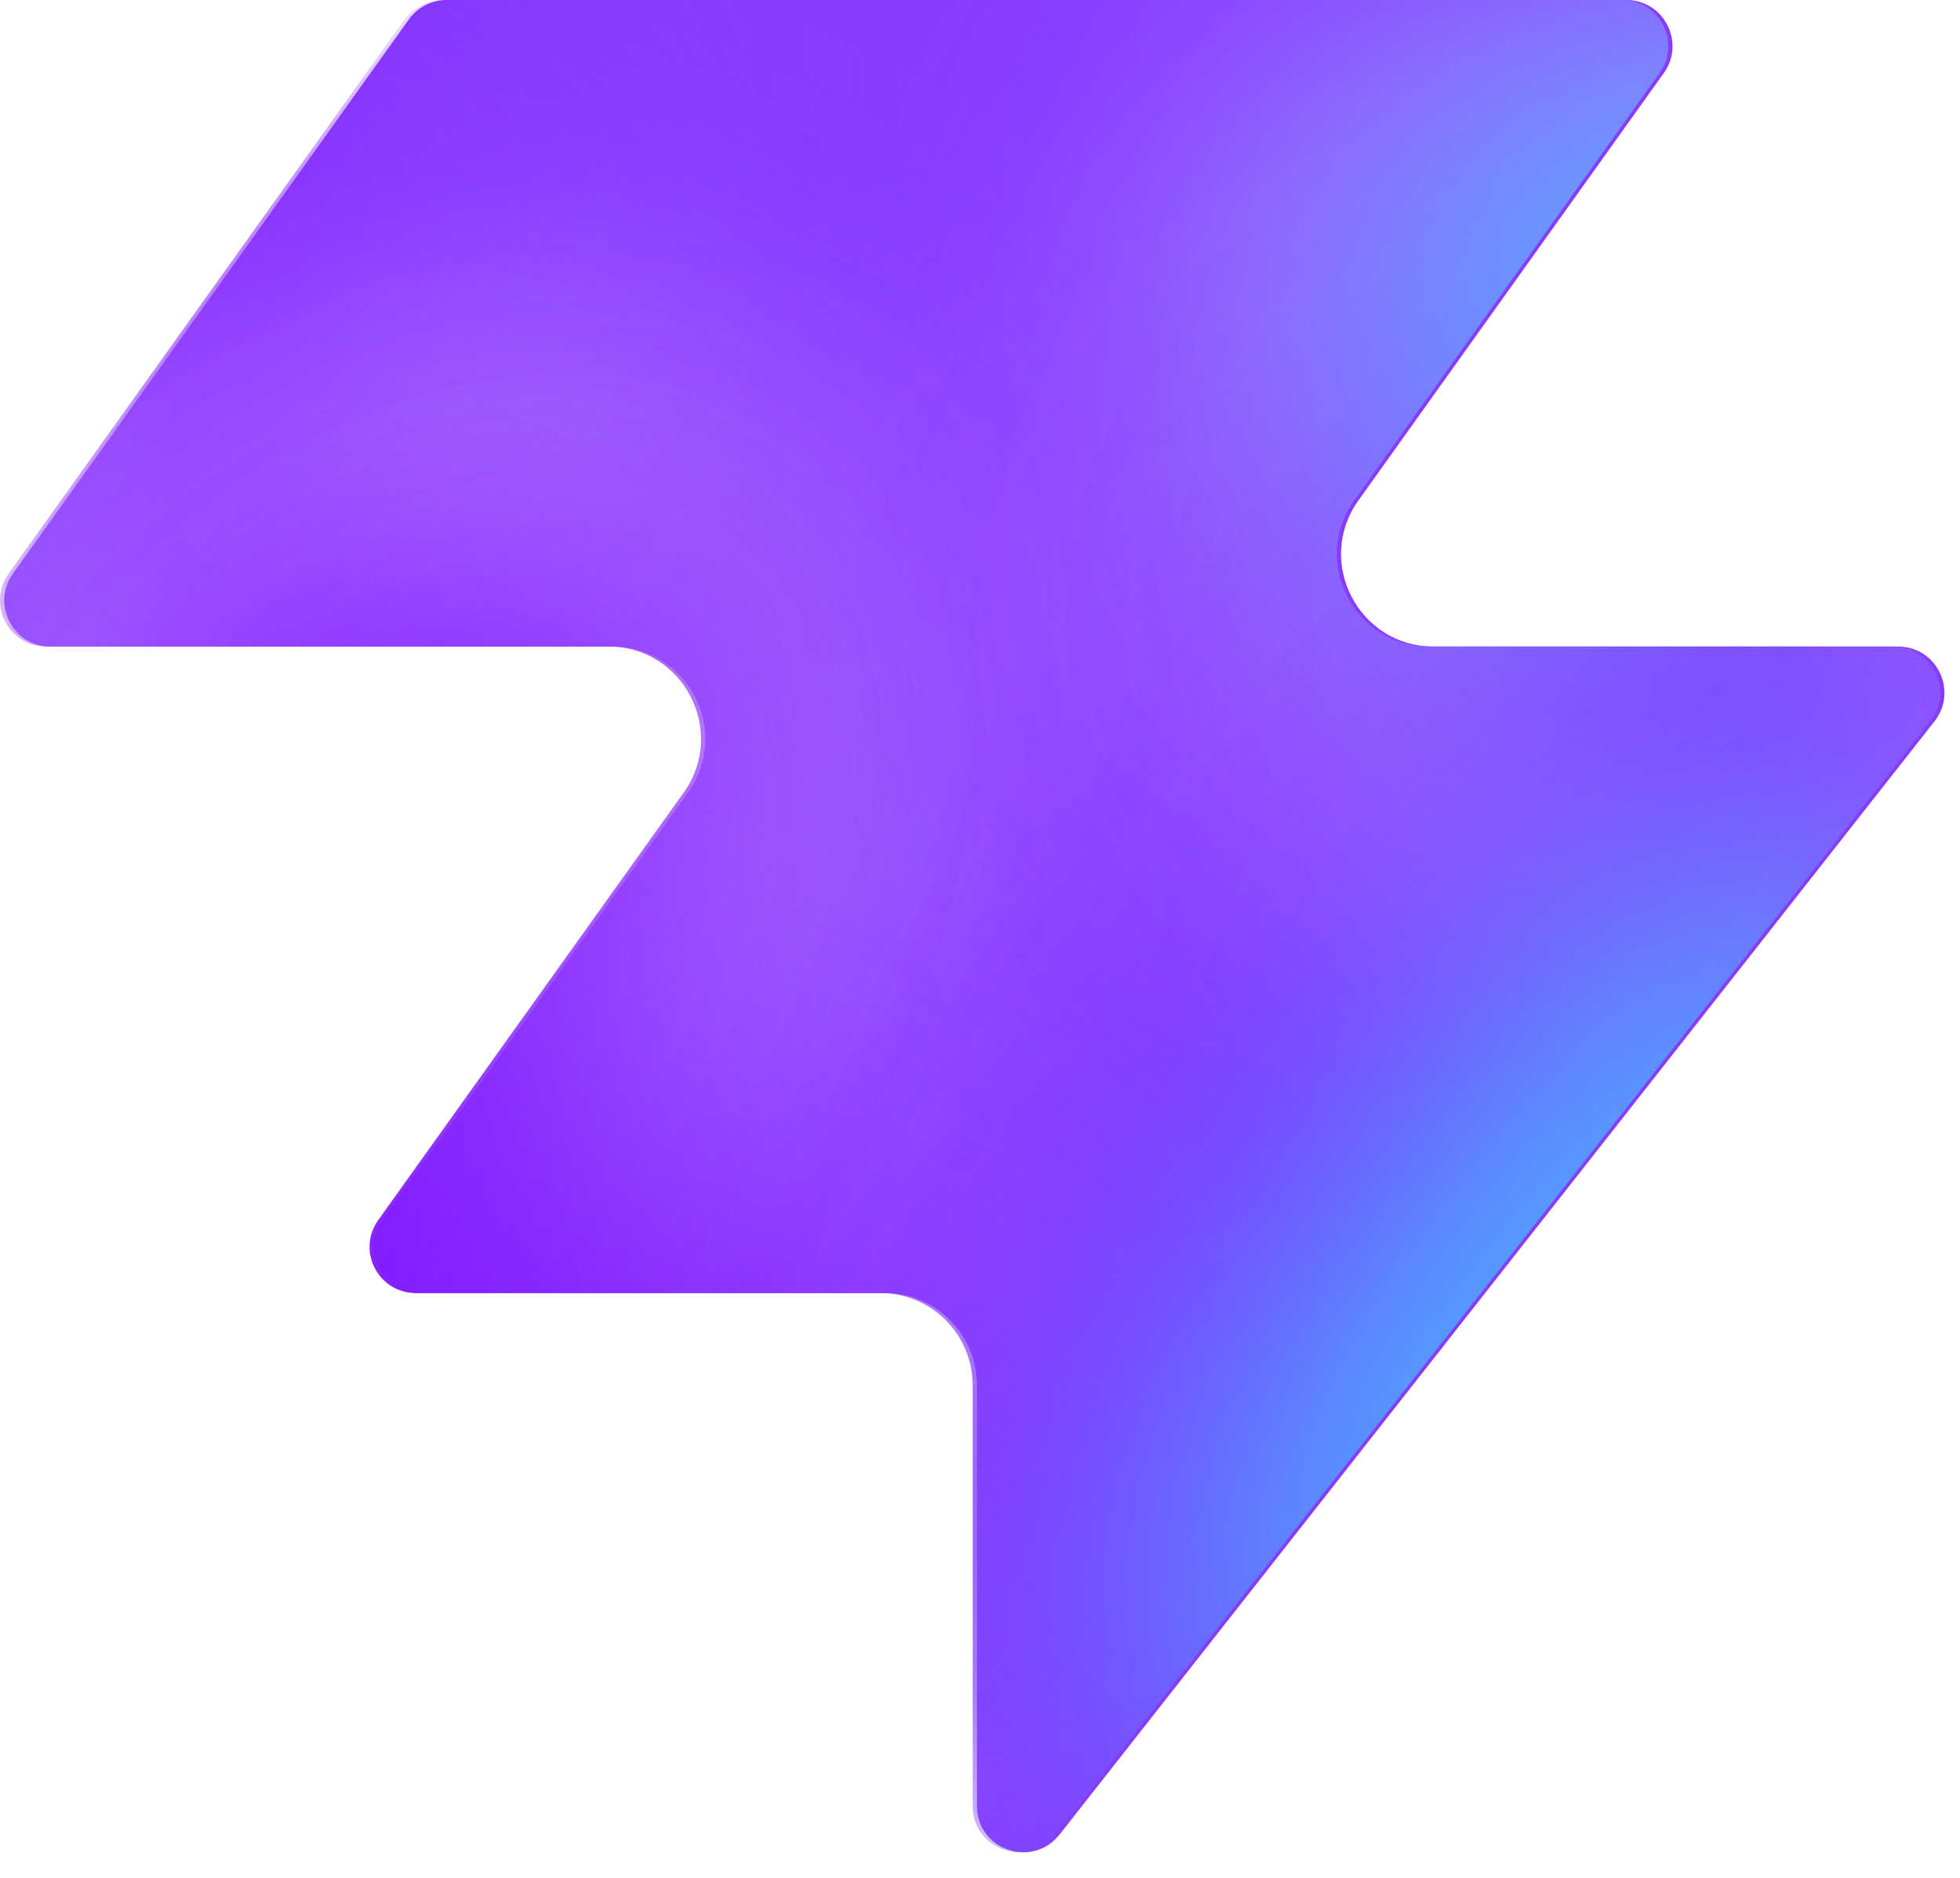
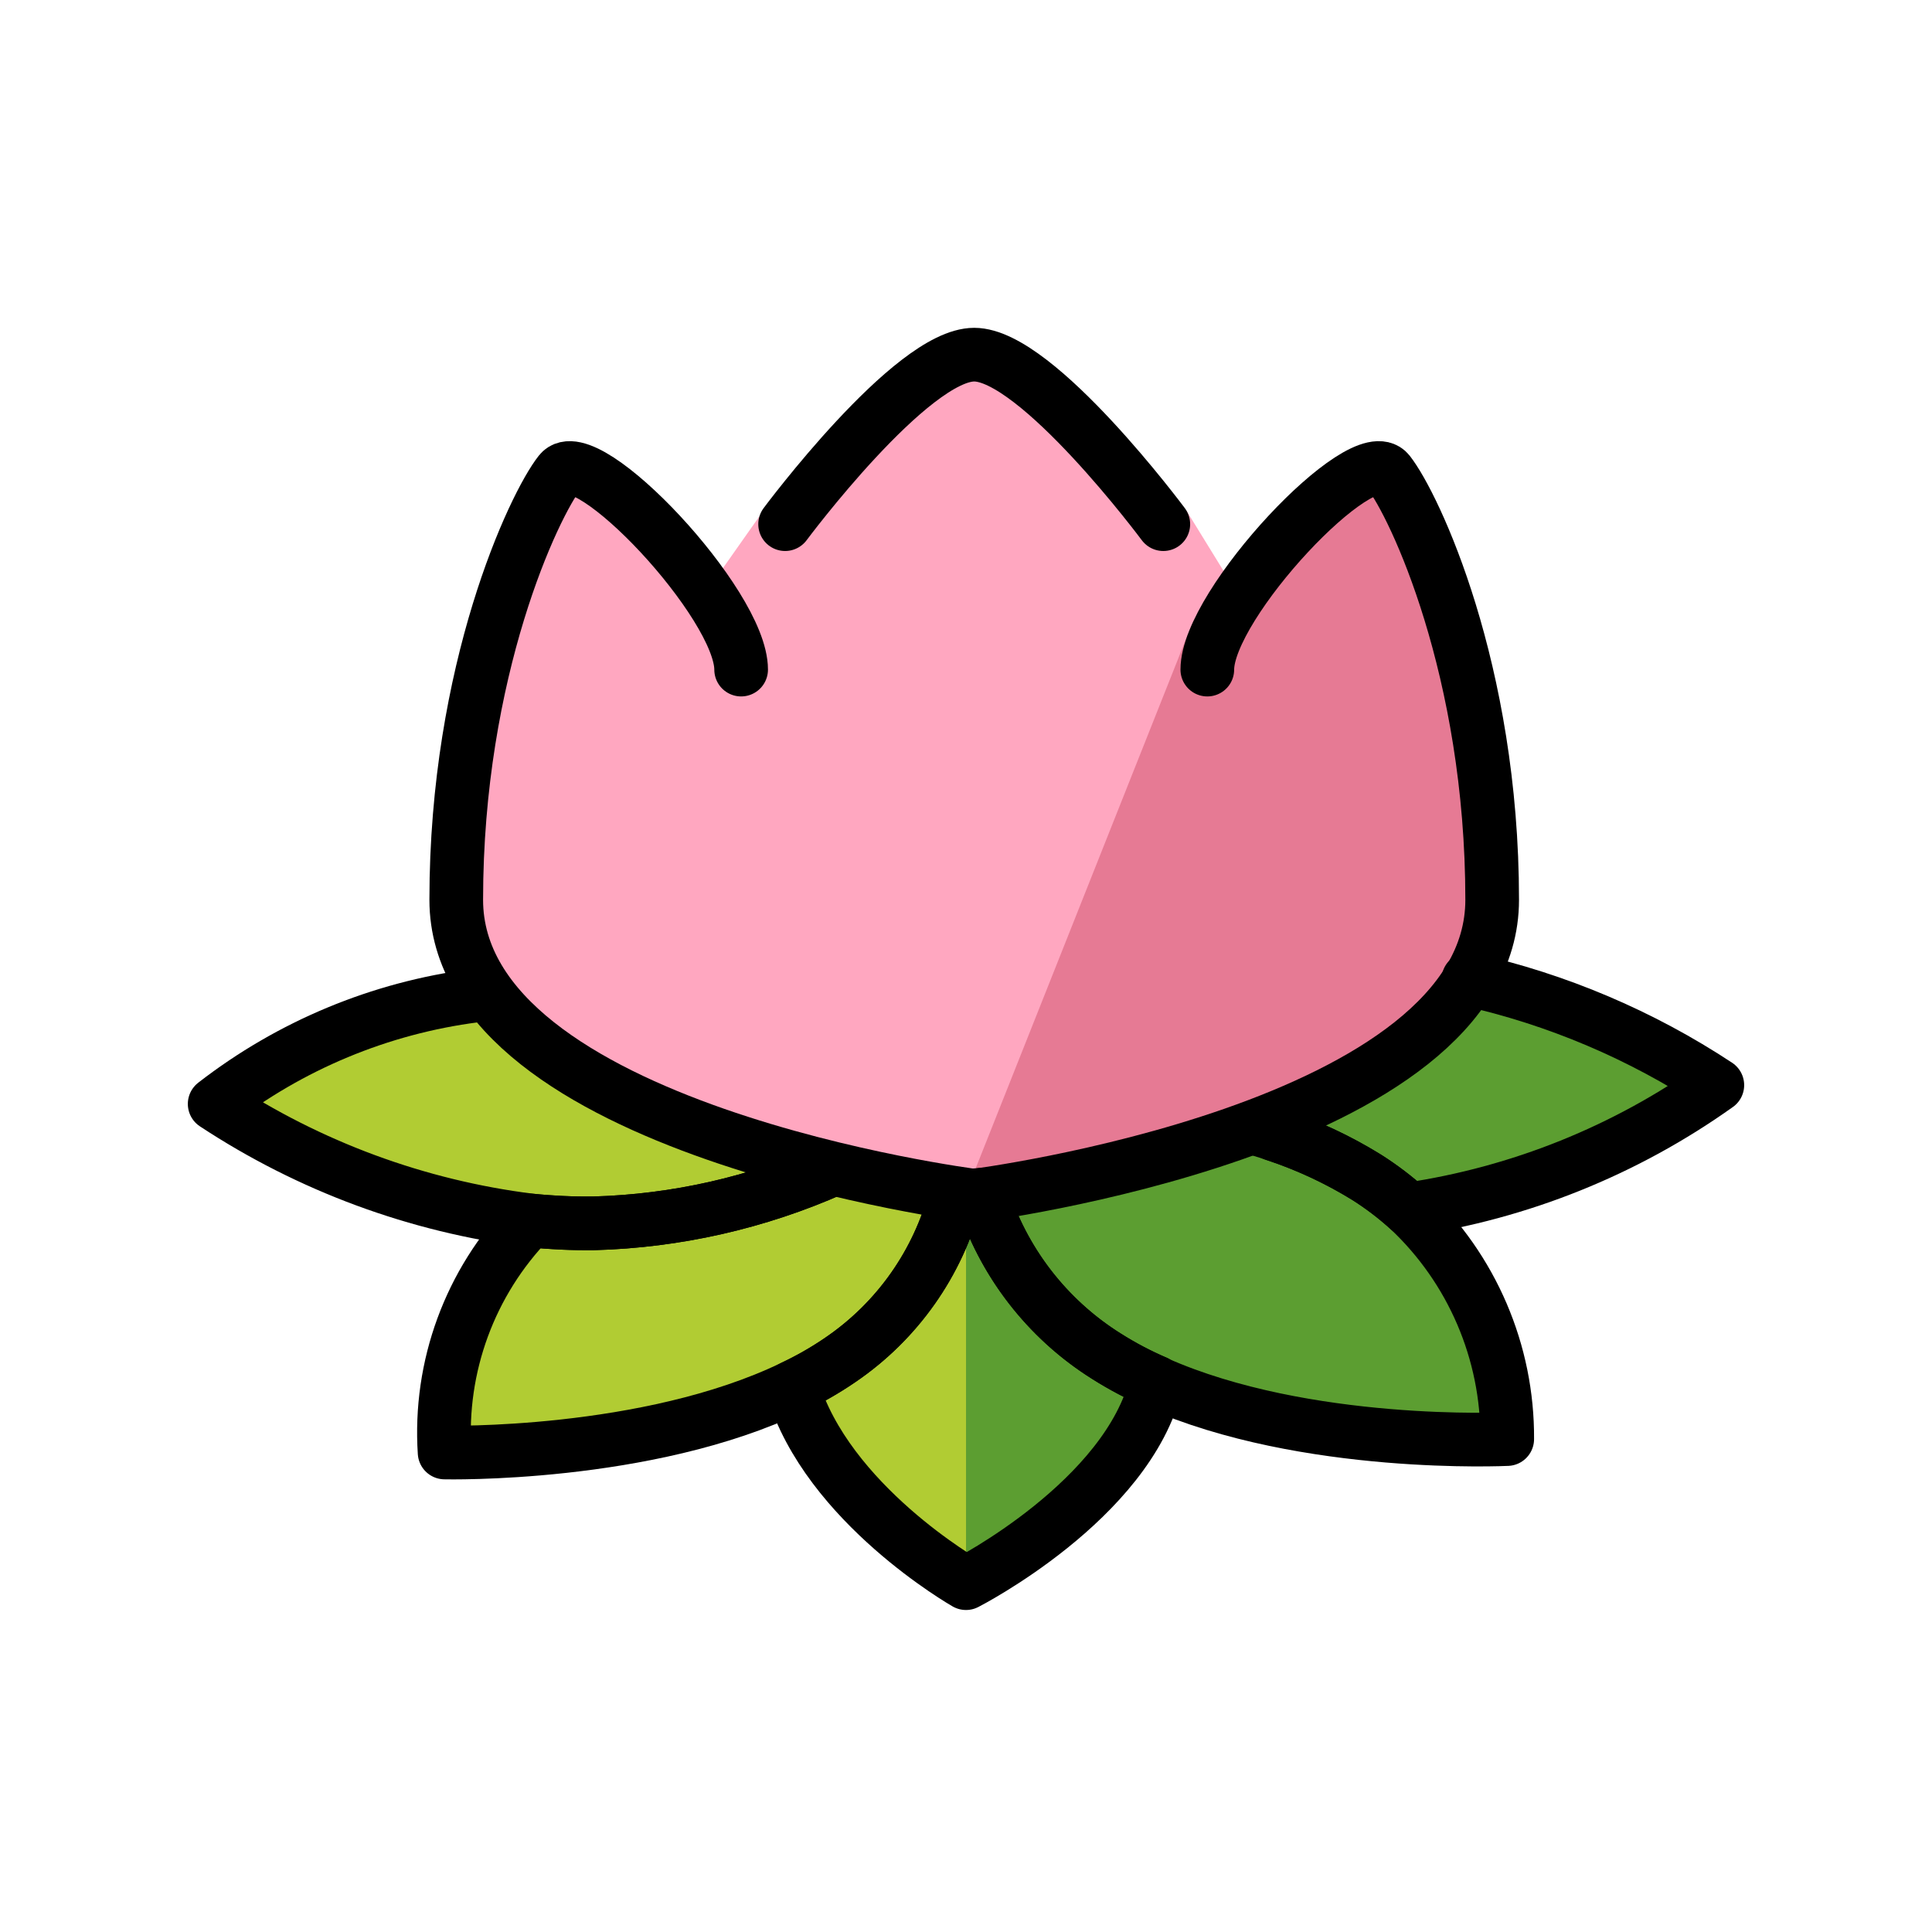
- <svg xmlns="http://www.w3.org/2000/svg" width="48" height="46" fill="none" viewBox="0 0 48 46">
-   <path fill="#863bff" d="M25.946 44.938c-.664.845-2.021.375-2.021-.698V33.937a2.26 2.26 0 0 0-2.262-2.262H10.287c-.92 0-1.456-1.04-.92-1.788l7.48-10.471c1.07-1.497 0-3.578-1.842-3.578H1.237c-.92 0-1.456-1.04-.92-1.788L10.013.474c.214-.297.556-.474.92-.474h28.894c.92 0 1.456 1.04.92 1.788l-7.48 10.471c-1.07 1.498 0 3.579 1.842 3.579h11.377c.943 0 1.473 1.088.89 1.83L25.947 44.94z" style="fill:#863bff;fill:color(display-p3 .525 .23 1);fill-opacity:1" />
-   <mask id="a" width="48" height="46" x="0" y="0" maskUnits="userSpaceOnUse" style="mask-type:alpha">
-     <path fill="#000" d="M25.842 44.938c-.664.844-2.021.375-2.021-.698V33.937a2.26 2.26 0 0 0-2.262-2.262H10.183c-.92 0-1.456-1.04-.92-1.788l7.48-10.471c1.07-1.498 0-3.579-1.842-3.579H1.133c-.92 0-1.456-1.04-.92-1.787L9.91.473c.214-.297.556-.474.92-.474h28.894c.92 0 1.456 1.04.92 1.788l-7.48 10.471c-1.07 1.498 0 3.578 1.842 3.578h11.377c.943 0 1.473 1.088.89 1.832L25.843 44.94z" style="fill:#000;fill-opacity:1" />
-   </mask>
-   <g mask="url(#a)">
-     <g filter="url(#b)">
-       <ellipse cx="5.508" cy="14.704" fill="#ede6ff" rx="5.508" ry="14.704" style="fill:#ede6ff;fill:color(display-p3 .927 .903 1);fill-opacity:1" transform="matrix(.00324 1 1 -.00324 -4.47 31.516)" />
+ <svg xmlns="http://www.w3.org/2000/svg" id="emoji" viewBox="0 0 72 72">
+   <g id="color">
+     <g>
+       <polygon fill="#b1cc33" points="8.661 40.827 14.498 37.601 17.032 37.14 28.092 41.211 37.462 42.286 46.447 40.596 56.508 36.833 63.42 40.135 58.736 43.284 52.438 44.974 55.279 48.737 56.172 53.633 48.214 53.192 42.991 51.809 39.919 56.878 36.527 59.301 31.471 54.958 29.321 51.656 24.866 53.499 17.109 54.344 16.391 49.466 18.722 46.279 11.733 43.284 8.661 40.827" />
+       <polygon fill="#b1cc33" points="8.661 40.827 14.498 37.601 17.032 37.14 28.092 41.211 37.462 42.286 46.447 40.596 56.508 36.833 63.42 40.135 58.736 43.284 52.438 44.974 55.279 48.737 56.172 53.633 48.214 53.192 42.991 51.809 39.919 56.878 36.527 59.301 31.471 54.958 29.321 51.656 24.866 53.499 17.109 54.344 16.391 49.466 18.722 46.279 11.733 43.284 8.661 40.827" />
    </g>
-     <g filter="url(#c)">
-       <ellipse cx="10.399" cy="29.851" fill="#ede6ff" rx="10.399" ry="29.851" style="fill:#ede6ff;fill:color(display-p3 .927 .903 1);fill-opacity:1" transform="matrix(.00324 1 1 -.00324 -39.328 7.883)" />
-     </g>
-     <g filter="url(#d)">
-       <ellipse cx="5.508" cy="30.487" fill="#7e14ff" rx="5.508" ry="30.487" style="fill:#7e14ff;fill:color(display-p3 .492 .077 1);fill-opacity:1" transform="rotate(89.814 -25.913 -14.639)scale(1 -1)" />
-     </g>
-     <g filter="url(#e)">
-       <ellipse cx="5.508" cy="30.599" fill="#7e14ff" rx="5.508" ry="30.599" style="fill:#7e14ff;fill:color(display-p3 .492 .077 1);fill-opacity:1" transform="rotate(89.814 -32.644 -3.334)scale(1 -1)" />
-     </g>
-     <g filter="url(#f)">
-       <ellipse cx="5.508" cy="30.599" fill="#7e14ff" rx="5.508" ry="30.599" style="fill:#7e14ff;fill:color(display-p3 .492 .077 1);fill-opacity:1" transform="matrix(.00324 1 1 -.00324 -34.34 30.47)" />
-     </g>
-     <g filter="url(#g)">
-       <ellipse cx="14.072" cy="22.078" fill="#ede6ff" rx="14.072" ry="22.078" style="fill:#ede6ff;fill:color(display-p3 .927 .903 1);fill-opacity:1" transform="rotate(93.35 24.506 48.493)scale(-1 1)" />
-     </g>
-     <g filter="url(#h)">
-       <ellipse cx="3.47" cy="21.501" fill="#7e14ff" rx="3.47" ry="21.501" style="fill:#7e14ff;fill:color(display-p3 .492 .077 1);fill-opacity:1" transform="rotate(89.009 28.708 47.59)scale(-1 1)" />
-     </g>
-     <g filter="url(#i)">
-       <ellipse cx="3.47" cy="21.501" fill="#7e14ff" rx="3.47" ry="21.501" style="fill:#7e14ff;fill:color(display-p3 .492 .077 1);fill-opacity:1" transform="rotate(89.009 28.708 47.59)scale(-1 1)" />
-     </g>
-     <g filter="url(#j)">
-       <ellipse cx=".387" cy="8.972" fill="#7e14ff" rx="4.407" ry="29.108" style="fill:#7e14ff;fill:color(display-p3 .492 .077 1);fill-opacity:1" transform="rotate(39.51 .387 8.972)" />
-     </g>
-     <g filter="url(#k)">
-       <ellipse cx="47.523" cy="-6.092" fill="#7e14ff" rx="4.407" ry="29.108" style="fill:#7e14ff;fill:color(display-p3 .492 .077 1);fill-opacity:1" transform="rotate(37.892 47.523 -6.092)" />
-     </g>
-     <g filter="url(#l)">
-       <ellipse cx="41.412" cy="6.333" fill="#47bfff" rx="5.971" ry="9.665" style="fill:#47bfff;fill:color(display-p3 .28 .748 1);fill-opacity:1" transform="rotate(37.892 41.412 6.333)" />
-     </g>
-     <g filter="url(#m)">
-       <ellipse cx="-1.879" cy="38.332" fill="#7e14ff" rx="4.407" ry="29.108" style="fill:#7e14ff;fill:color(display-p3 .492 .077 1);fill-opacity:1" transform="rotate(37.892 -1.88 38.332)" />
-     </g>
-     <g filter="url(#n)">
-       <ellipse cx="-1.879" cy="38.332" fill="#7e14ff" rx="4.407" ry="29.108" style="fill:#7e14ff;fill:color(display-p3 .492 .077 1);fill-opacity:1" transform="rotate(37.892 -1.88 38.332)" />
-     </g>
-     <g filter="url(#o)">
-       <ellipse cx="35.651" cy="29.907" fill="#7e14ff" rx="4.407" ry="29.108" style="fill:#7e14ff;fill:color(display-p3 .492 .077 1);fill-opacity:1" transform="rotate(37.892 35.651 29.907)" />
-     </g>
-     <g filter="url(#p)">
-       <ellipse cx="38.418" cy="32.4" fill="#47bfff" rx="5.971" ry="15.297" style="fill:#47bfff;fill:color(display-p3 .28 .748 1);fill-opacity:1" transform="rotate(37.892 38.418 32.4)" />
-     </g>
+     <path fill="#5c9e31" d="M38.466,44.194l6.336-1.768,5.902-1.989,4.045-4.052,5.747,2.284,2.947,1.989-3.094,2.063-6.263,1.915-.884,1.179,2.579,4.568,.392,3.25-6.728-.524-6.452-1.299-.768,2.257-6.224,4.934v-14l2.466-.806Z" />
+     <polygon fill="#ffa7c0" points="17.004 33.533 17.923 25.306 20.864 17.601 22.701 18.164 26.677 21.548 28.466 19.007 32.74 14.631 36.306 12.699 42.055 16.781 44.23 19.054 45.736 21.501 49.252 18.778 51.749 17.601 55.179 27.457 55.421 35.905 50.703 40.436 42.296 43.431 37.216 44.123 32.015 44.046 25.18 41.895 19.193 38.286 17.004 33.533" />
+     <path fill="#e67a94" d="M44.271,23.625l4.341-4.798,2.624-1.206,2.583,4.685,1.783,9.37-.233,5.535-6.038,3.912-8.362,2.499-4.796,.39,8.1-20.386Z" />
  </g>
-   <defs>
-     <filter id="b" width="60.045" height="41.654" x="-19.77" y="16.149" color-interpolation-filters="sRGB" filterUnits="userSpaceOnUse">
-       <feFlood flood-opacity="0" result="BackgroundImageFix" />
-       <feBlend in="SourceGraphic" in2="BackgroundImageFix" result="shape" />
-       <feGaussianBlur result="effect1_foregroundBlur_2002_17158" stdDeviation="7.659" />
-     </filter>
-     <filter id="c" width="90.34" height="51.437" x="-54.613" y="-7.533" color-interpolation-filters="sRGB" filterUnits="userSpaceOnUse">
-       <feFlood flood-opacity="0" result="BackgroundImageFix" />
-       <feBlend in="SourceGraphic" in2="BackgroundImageFix" result="shape" />
-       <feGaussianBlur result="effect1_foregroundBlur_2002_17158" stdDeviation="7.659" />
-     </filter>
-     <filter id="d" width="79.355" height="29.4" x="-49.64" y="2.03" color-interpolation-filters="sRGB" filterUnits="userSpaceOnUse">
-       <feFlood flood-opacity="0" result="BackgroundImageFix" />
-       <feBlend in="SourceGraphic" in2="BackgroundImageFix" result="shape" />
-       <feGaussianBlur result="effect1_foregroundBlur_2002_17158" stdDeviation="4.596" />
-     </filter>
-     <filter id="e" width="79.579" height="29.4" x="-45.045" y="20.029" color-interpolation-filters="sRGB" filterUnits="userSpaceOnUse">
-       <feFlood flood-opacity="0" result="BackgroundImageFix" />
-       <feBlend in="SourceGraphic" in2="BackgroundImageFix" result="shape" />
-       <feGaussianBlur result="effect1_foregroundBlur_2002_17158" stdDeviation="4.596" />
-     </filter>
-     <filter id="f" width="79.579" height="29.4" x="-43.513" y="21.178" color-interpolation-filters="sRGB" filterUnits="userSpaceOnUse">
-       <feFlood flood-opacity="0" result="BackgroundImageFix" />
-       <feBlend in="SourceGraphic" in2="BackgroundImageFix" result="shape" />
-       <feGaussianBlur result="effect1_foregroundBlur_2002_17158" stdDeviation="4.596" />
-     </filter>
-     <filter id="g" width="74.749" height="58.852" x="15.756" y="-17.901" color-interpolation-filters="sRGB" filterUnits="userSpaceOnUse">
-       <feFlood flood-opacity="0" result="BackgroundImageFix" />
-       <feBlend in="SourceGraphic" in2="BackgroundImageFix" result="shape" />
-       <feGaussianBlur result="effect1_foregroundBlur_2002_17158" stdDeviation="7.659" />
-     </filter>
-     <filter id="h" width="61.377" height="25.362" x="23.548" y="2.284" color-interpolation-filters="sRGB" filterUnits="userSpaceOnUse">
-       <feFlood flood-opacity="0" result="BackgroundImageFix" />
-       <feBlend in="SourceGraphic" in2="BackgroundImageFix" result="shape" />
-       <feGaussianBlur result="effect1_foregroundBlur_2002_17158" stdDeviation="4.596" />
-     </filter>
-     <filter id="i" width="61.377" height="25.362" x="23.548" y="2.284" color-interpolation-filters="sRGB" filterUnits="userSpaceOnUse">
-       <feFlood flood-opacity="0" result="BackgroundImageFix" />
-       <feBlend in="SourceGraphic" in2="BackgroundImageFix" result="shape" />
-       <feGaussianBlur result="effect1_foregroundBlur_2002_17158" stdDeviation="4.596" />
-     </filter>
-     <filter id="j" width="56.045" height="63.649" x="-27.636" y="-22.853" color-interpolation-filters="sRGB" filterUnits="userSpaceOnUse">
-       <feFlood flood-opacity="0" result="BackgroundImageFix" />
-       <feBlend in="SourceGraphic" in2="BackgroundImageFix" result="shape" />
-       <feGaussianBlur result="effect1_foregroundBlur_2002_17158" stdDeviation="4.596" />
-     </filter>
-     <filter id="k" width="54.814" height="64.646" x="20.116" y="-38.415" color-interpolation-filters="sRGB" filterUnits="userSpaceOnUse">
-       <feFlood flood-opacity="0" result="BackgroundImageFix" />
-       <feBlend in="SourceGraphic" in2="BackgroundImageFix" result="shape" />
-       <feGaussianBlur result="effect1_foregroundBlur_2002_17158" stdDeviation="4.596" />
-     </filter>
-     <filter id="l" width="33.541" height="35.313" x="24.641" y="-11.323" color-interpolation-filters="sRGB" filterUnits="userSpaceOnUse">
-       <feFlood flood-opacity="0" result="BackgroundImageFix" />
-       <feBlend in="SourceGraphic" in2="BackgroundImageFix" result="shape" />
-       <feGaussianBlur result="effect1_foregroundBlur_2002_17158" stdDeviation="4.596" />
-     </filter>
-     <filter id="m" width="54.814" height="64.646" x="-29.286" y="6.009" color-interpolation-filters="sRGB" filterUnits="userSpaceOnUse">
-       <feFlood flood-opacity="0" result="BackgroundImageFix" />
-       <feBlend in="SourceGraphic" in2="BackgroundImageFix" result="shape" />
-       <feGaussianBlur result="effect1_foregroundBlur_2002_17158" stdDeviation="4.596" />
-     </filter>
-     <filter id="n" width="54.814" height="64.646" x="-29.286" y="6.009" color-interpolation-filters="sRGB" filterUnits="userSpaceOnUse">
-       <feFlood flood-opacity="0" result="BackgroundImageFix" />
-       <feBlend in="SourceGraphic" in2="BackgroundImageFix" result="shape" />
-       <feGaussianBlur result="effect1_foregroundBlur_2002_17158" stdDeviation="4.596" />
-     </filter>
-     <filter id="o" width="54.814" height="64.646" x="8.244" y="-2.416" color-interpolation-filters="sRGB" filterUnits="userSpaceOnUse">
-       <feFlood flood-opacity="0" result="BackgroundImageFix" />
-       <feBlend in="SourceGraphic" in2="BackgroundImageFix" result="shape" />
-       <feGaussianBlur result="effect1_foregroundBlur_2002_17158" stdDeviation="4.596" />
-     </filter>
-     <filter id="p" width="39.409" height="43.623" x="18.713" y="10.588" color-interpolation-filters="sRGB" filterUnits="userSpaceOnUse">
-       <feFlood flood-opacity="0" result="BackgroundImageFix" />
-       <feBlend in="SourceGraphic" in2="BackgroundImageFix" result="shape" />
-       <feGaussianBlur result="effect1_foregroundBlur_2002_17158" stdDeviation="4.596" />
-     </filter>
-   </defs>
+   <g id="line">
+     <path fill="none" stroke="#000" stroke-linecap="round" stroke-linejoin="round" stroke-width="2" d="M31.037,43.571c-2.809,1.248-5.835,1.934-8.907,2.019-.795,.009-1.589-.028-2.38-.11-4.198-.527-8.218-2.012-11.75-4.34,2.816-2.184,6.164-3.577,9.698-4.035" />
+     <path fill="none" stroke="#000" stroke-linecap="round" stroke-linejoin="round" stroke-width="2" d="M35.608,44.593c-.646,2.476-2.165,4.634-4.279,6.077-.571,.392-1.173,.736-1.8,1.03-5.42,2.61-12.96,2.43-12.96,2.43-.21-3.203,.945-6.346,3.18-8.65,.791,.083,1.585,.119,2.38,.11,3.072-.085,6.098-.771,8.907-2.019" />
+     <path fill="none" stroke="#000" stroke-linecap="round" stroke-linejoin="round" stroke-width="2" d="M36.59,44.524c.783,2.493,2.428,4.626,4.64,6.016,.593,.376,1.215,.704,1.86,.98v.01c-1.04,4.38-7.09,7.47-7.09,7.47,0,0-5.18-2.95-6.47-7.3,.627-.294,1.229-.638,1.8-1.03,2.111-1.441,3.63-3.597,4.276-6.069z" />
+     <path fill="none" stroke="#000" stroke-linecap="round" stroke-linejoin="round" stroke-width="2" d="M36.781,45.07c.839,2.264,2.403,4.187,4.449,5.47,.593,.376,1.215,.704,1.86,.98v.01c5.57,2.47,13.08,2.1,13.08,2.1,.02-3.24-1.31-6.341-3.67-8.56-.485-.441-1.007-.839-1.56-1.19-1.081-.671-2.238-1.209-3.447-1.603" />
+     <path fill="none" stroke="#000" stroke-linecap="round" stroke-linejoin="round" stroke-width="2" d="M54.723,36.501c3.306,.739,6.45,2.074,9.277,3.939-3.413,2.431-7.354,4.018-11.5,4.63-.485-.441-1.007-.839-1.56-1.19-1.233-.76-2.56-1.354-3.949-1.766" />
+     <path fill="none" stroke="#000" stroke-linecap="round" stroke-linejoin="round" stroke-width="2" d="M36.306,44.563s-19.303-2.451-19.303-11.03,2.896-14.707,3.861-15.932,6.756,4.902,6.756,7.353" />
+     <path fill="none" stroke="#000" stroke-linecap="round" stroke-linejoin="round" stroke-width="2" d="M44.993,24.954c0-2.451,5.791-8.579,6.756-7.353s3.86,7.353,3.86,15.932-19.303,11.03-19.303,11.03" />
+     <path fill="none" stroke="#000" stroke-linecap="round" stroke-miterlimit="10" stroke-width="2" d="M43.353,19.534s-4.698-6.317-7.047-6.317-7.047,6.317-7.047,6.317" />
+   </g>
</svg>
